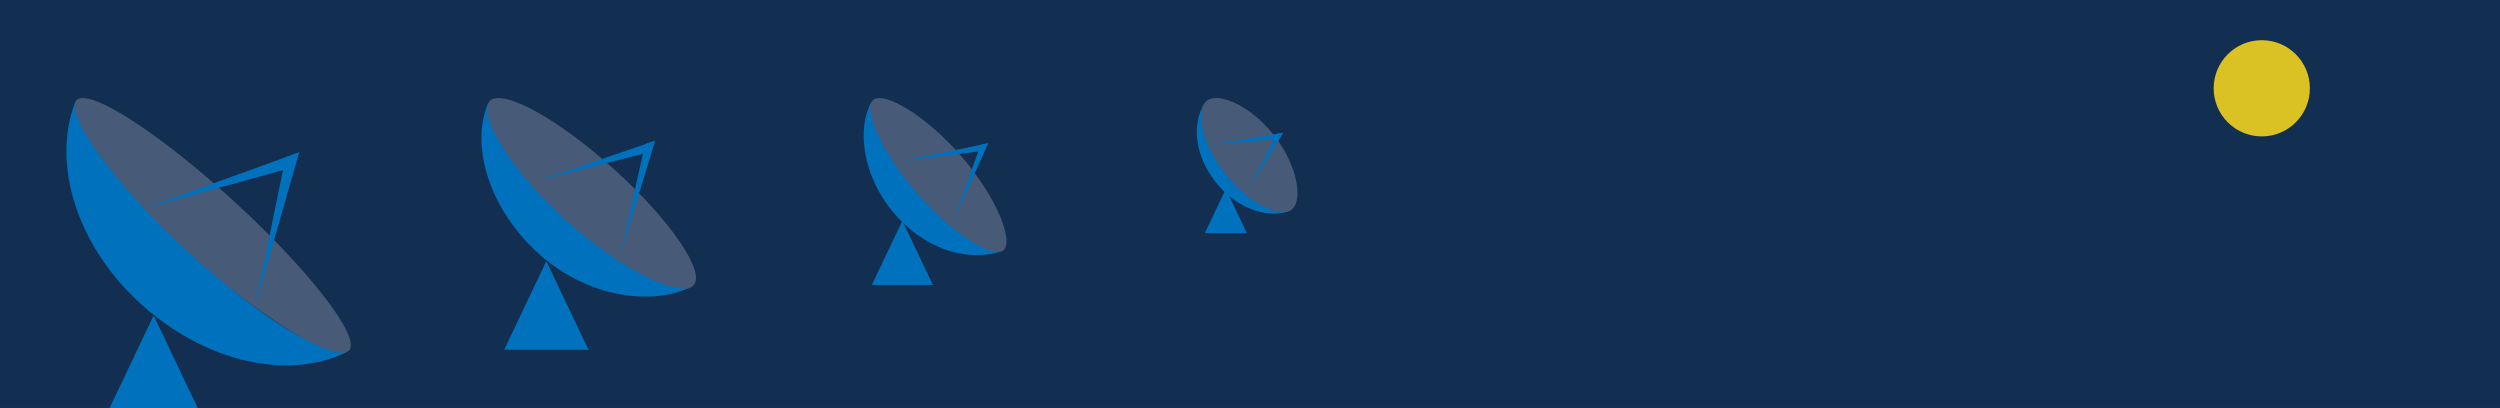
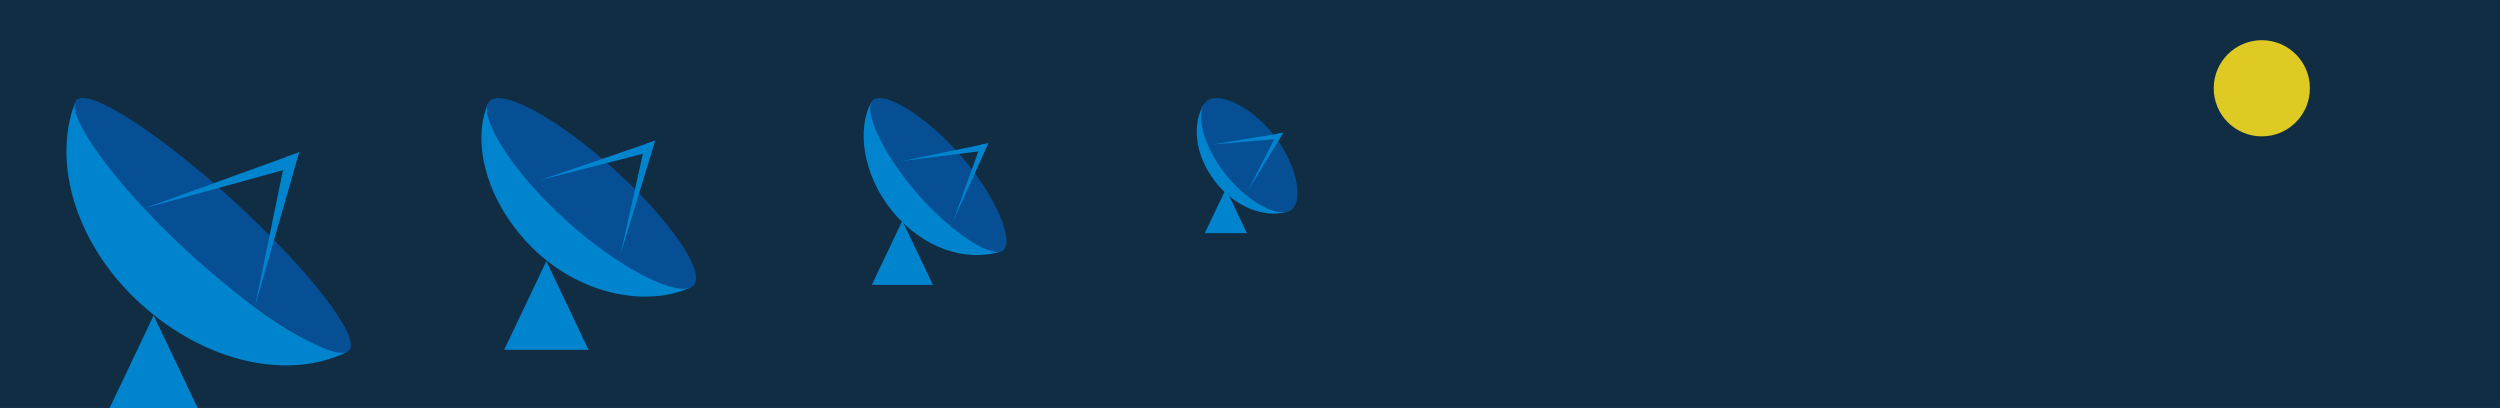
- <svg xmlns="http://www.w3.org/2000/svg" id="Layer_1" data-name="Layer 1" viewBox="0 0 2880 470">
-   <defs>
-     <style>.cls-1{fill:#122e51;}.cls-2{fill:#0071bc;}.cls-3{fill:#475a77;}.cls-4{fill:#dac225;}</style>
-   </defs>
-   <rect class="cls-1" width="2880" height="470" />
-   <polygon class="cls-2" points="177 363.35 227.74 470 126.26 470 177 363.35" />
-   <path class="cls-2" d="M163.08,350.91C237.3,417.66,332,438.39,399.25,405.72c-89.86-6.24-275.66-197.11-313-287.06C59.66,189.2,88.18,283.54,163.08,350.91Z" />
-   <path class="cls-3" d="M217.28,290.9c86.84,79.54,171.52,128.08,185,112.74s-45.93-92.26-132.77-171.8S101.37,100.26,87.86,115.61,130.45,211.36,217.28,290.9Z" />
-   <polygon class="cls-2" points="344.7 175.41 294.05 351.94 329.06 180.88 344.7 175.41" />
-   <polygon class="cls-2" points="332.26 194.27 166.6 239.87 344.7 175.41 332.26 194.27" />
-   <polygon class="cls-2" points="629.36 300.79 677.97 402.97 580.75 402.97 629.36 300.79" />
-   <path class="cls-2" d="M617.91,289.85c54.14,50.44,128.43,64.12,178.7,40.78-66.52-5.79-208-143.93-234.52-211.08C541.84,167.37,563.27,239,617.91,289.85Z" />
-   <path class="cls-3" d="M651.79,253.56c64.85,58.66,132.65,90.45,147.11,75.3s-26.39-75-91.24-133.64-129.12-93.93-143.58-78.78S587,194.9,651.79,253.56Z" />
-   <polygon class="cls-2" points="754.78 162.14 714.96 292.32 743.12 165.99 754.78 162.14" />
-   <polygon class="cls-2" points="745.32 175.95 621.95 207.6 754.78 162.14 745.32 175.95" />
-   <polygon class="cls-2" points="1412.18 217.68 1436.41 268.62 1387.94 268.62 1412.18 217.68" />
-   <path class="cls-2" d="M1399.5,208.67c22.43,29.28,56.17,42.75,82.82,35.45-32.22-8.36-87.81-89.1-95.26-124.3C1372.61,143.64,1376.85,179.13,1399.5,208.67Z" />
-   <path class="cls-3" d="M1408.75,196.82c26.21,35.17,63,54.54,77.83,45.75s9.51-48.66-16.7-83.84-63.39-52.32-78.21-43.53S1382.54,161.65,1408.75,196.82Z" />
-   <polygon class="cls-2" points="1478.36 152.98 1437.48 219.81 1471.14 154.09 1478.36 152.98" />
-   <polygon class="cls-2" points="1471.45 160.14 1396.04 166.5 1478.36 152.98 1471.45 160.14" />
-   <polygon class="cls-2" points="1039.53 254.28 1074.71 328.22 1004.35 328.22 1039.53 254.28" />
-   <path class="cls-2" d="M1028.66,244.19c34.29,41.13,82.26,58.15,124.37,45.64-47.23-10.22-136-122.07-148.87-172.69C986.34,148.25,994.07,202.68,1028.66,244.19Z" />
-   <path class="cls-3" d="M1055.78,221.89c41.4,47.89,87.86,76.4,100.12,66.47s-7-60.38-48.37-108.27S1018.26,105,1006,115,1014.39,174,1055.78,221.89Z" />
-   <polygon class="cls-2" points="1138.55 164.96 1098.11 254.79 1129.83 166.66 1138.55 164.96" />
-   <polygon class="cls-2" points="1130.5 174.01 1039.06 185.51 1138.55 164.96 1130.5 174.01" />
-   <circle class="cls-4" cx="2605.56" cy="101.72" r="55.42" />
+ <svg xmlns="http://www.w3.org/2000/svg" version="1.1" id="Layer_1" x="0px" y="0px" viewBox="0 0 2880 470" style="enable-background:new 0 0 2880 470;" xml:space="preserve">
+   <style type="text/css">
+ 	.st0{fill:#112D44;}
+ 	.st1{fill:#0084CE;}
+ 	.st2{fill:#064F95;}
+ 	.st3{fill:#DFCA23;}
+ </style>
+   <rect class="st0" width="2880" height="470" />
+   <polygon class="st1" points="177,363.4 227.7,470 126.3,470 " />
+   <path class="st1" d="M163.1,350.9c74.2,66.8,168.9,87.5,236.2,54.8c-89.9-6.2-275.7-197.1-313-287.1  C59.7,189.2,88.2,283.5,163.1,350.9z" />
+   <path class="st2" d="M217.3,290.9c86.8,79.5,171.5,128.1,185,112.7s-45.9-92.3-132.8-171.8S101.4,100.3,87.9,115.6  S130.4,211.4,217.3,290.9z" />
+   <polygon class="st1" points="344.7,175.4 294,351.9 329.1,180.9 " />
+   <polygon class="st1" points="332.3,194.3 166.6,239.9 344.7,175.4 " />
+   <polygon class="st1" points="629.4,300.8 678,403 580.8,403 " />
+   <path class="st1" d="M617.9,289.9c54.1,50.4,128.4,64.1,178.7,40.8c-66.5-5.8-208-143.9-234.5-211.1  C541.8,167.4,563.3,239,617.9,289.9z" />
+   <path class="st2" d="M651.8,253.6c64.8,58.7,132.6,90.5,147.1,75.3s-26.4-75-91.2-133.6s-129.1-93.9-143.6-78.8  S587,194.9,651.8,253.6z" />
+   <polygon class="st1" points="754.8,162.1 715,292.3 743.1,166 " />
+   <polygon class="st1" points="745.3,175.9 622,207.6 754.8,162.1 " />
+   <polygon class="st1" points="1412.2,217.7 1436.4,268.6 1387.9,268.6 " />
+   <path class="st1" d="M1399.5,208.7c22.4,29.3,56.2,42.8,82.8,35.4c-32.2-8.4-87.8-89.1-95.3-124.3  C1372.6,143.6,1376.8,179.1,1399.5,208.7z" />
+   <path class="st2" d="M1408.8,196.8c26.2,35.2,63,54.5,77.8,45.8s9.5-48.7-16.7-83.8s-63.4-52.3-78.2-43.5S1382.5,161.6,1408.8,196.8  z" />
+   <polygon class="st1" points="1478.4,153 1437.5,219.8 1471.1,154.1 " />
+   <polygon class="st1" points="1471.4,160.1 1396,166.5 1478.4,153 " />
+   <polygon class="st1" points="1039.5,254.3 1074.7,328.2 1004.3,328.2 " />
+   <path class="st1" d="M1028.7,244.2c34.3,41.1,82.3,58.1,124.4,45.6c-47.2-10.2-136-122.1-148.9-172.7  C986.3,148.2,994.1,202.7,1028.7,244.2z" />
+   <path class="st2" d="M1055.8,221.9c41.4,47.9,87.9,76.4,100.1,66.5s-7-60.4-48.4-108.3S1018.3,105,1006,115S1014.4,174,1055.8,221.9  z" />
+   <polygon class="st1" points="1138.6,165 1098.1,254.8 1129.8,166.7 " />
+   <polygon class="st1" points="1130.5,174 1039.1,185.5 1138.6,165 " />
+   <circle class="st3" cx="2605.6" cy="101.7" r="55.4" />
</svg>
